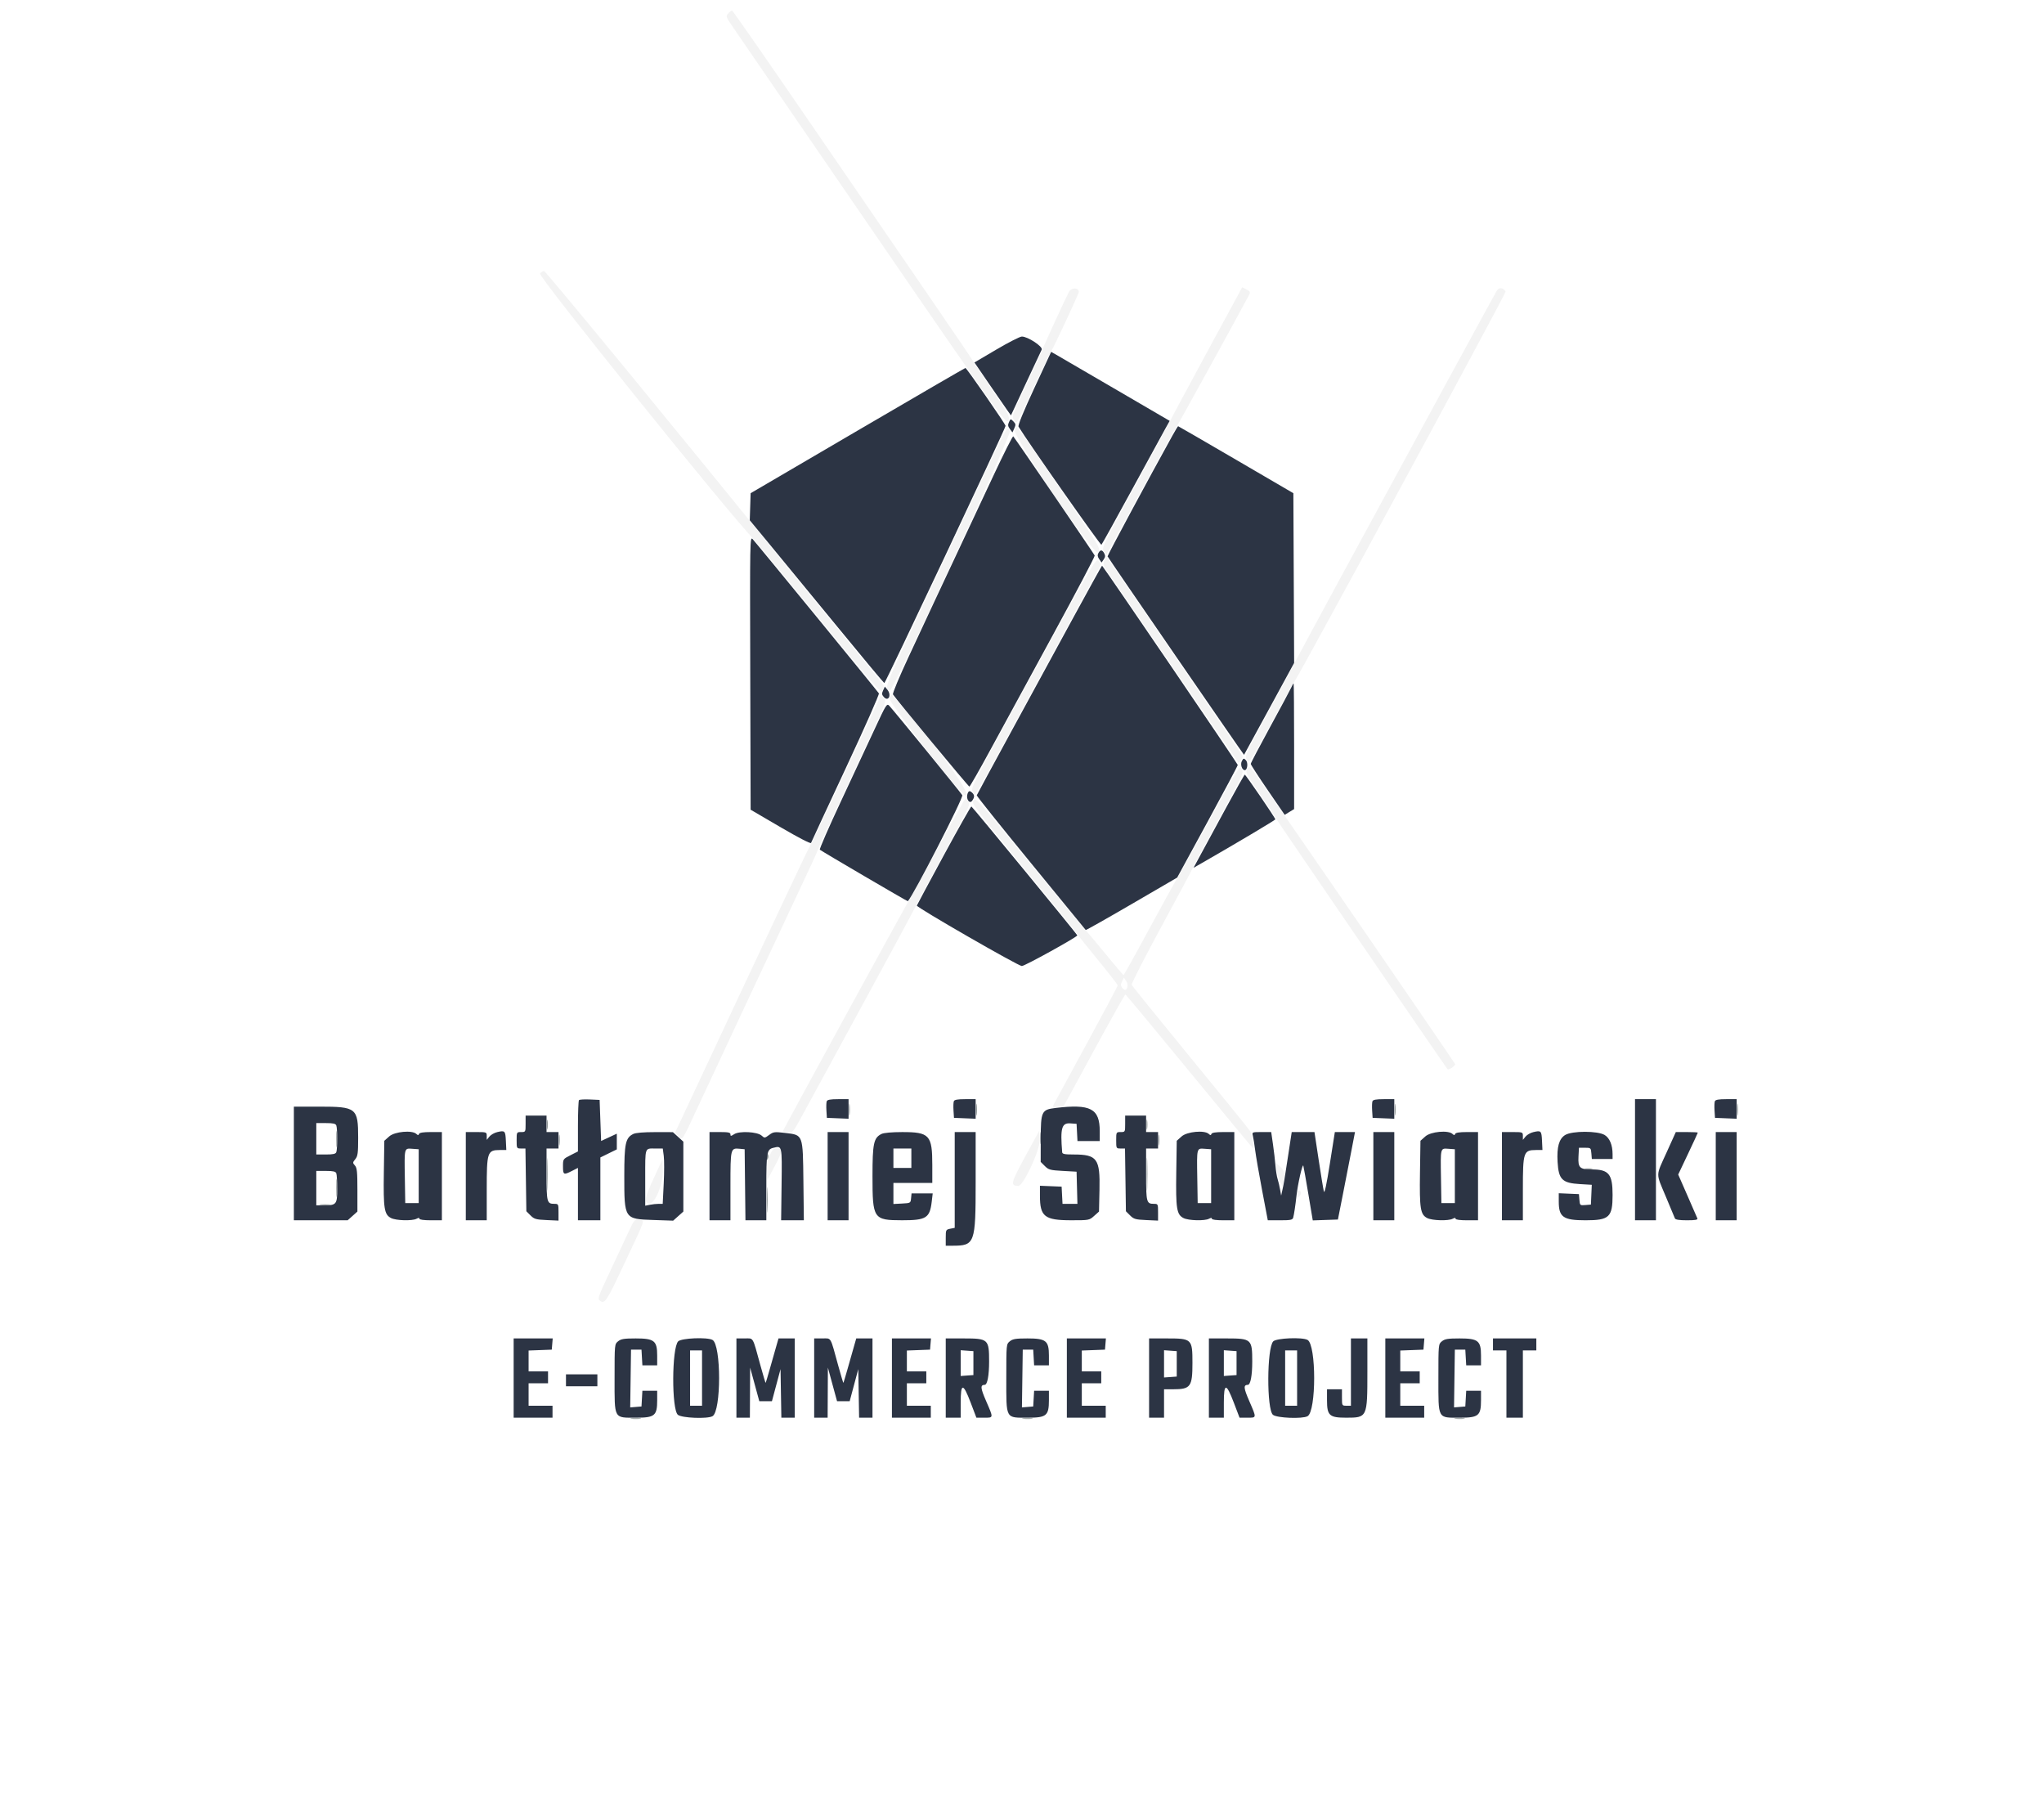
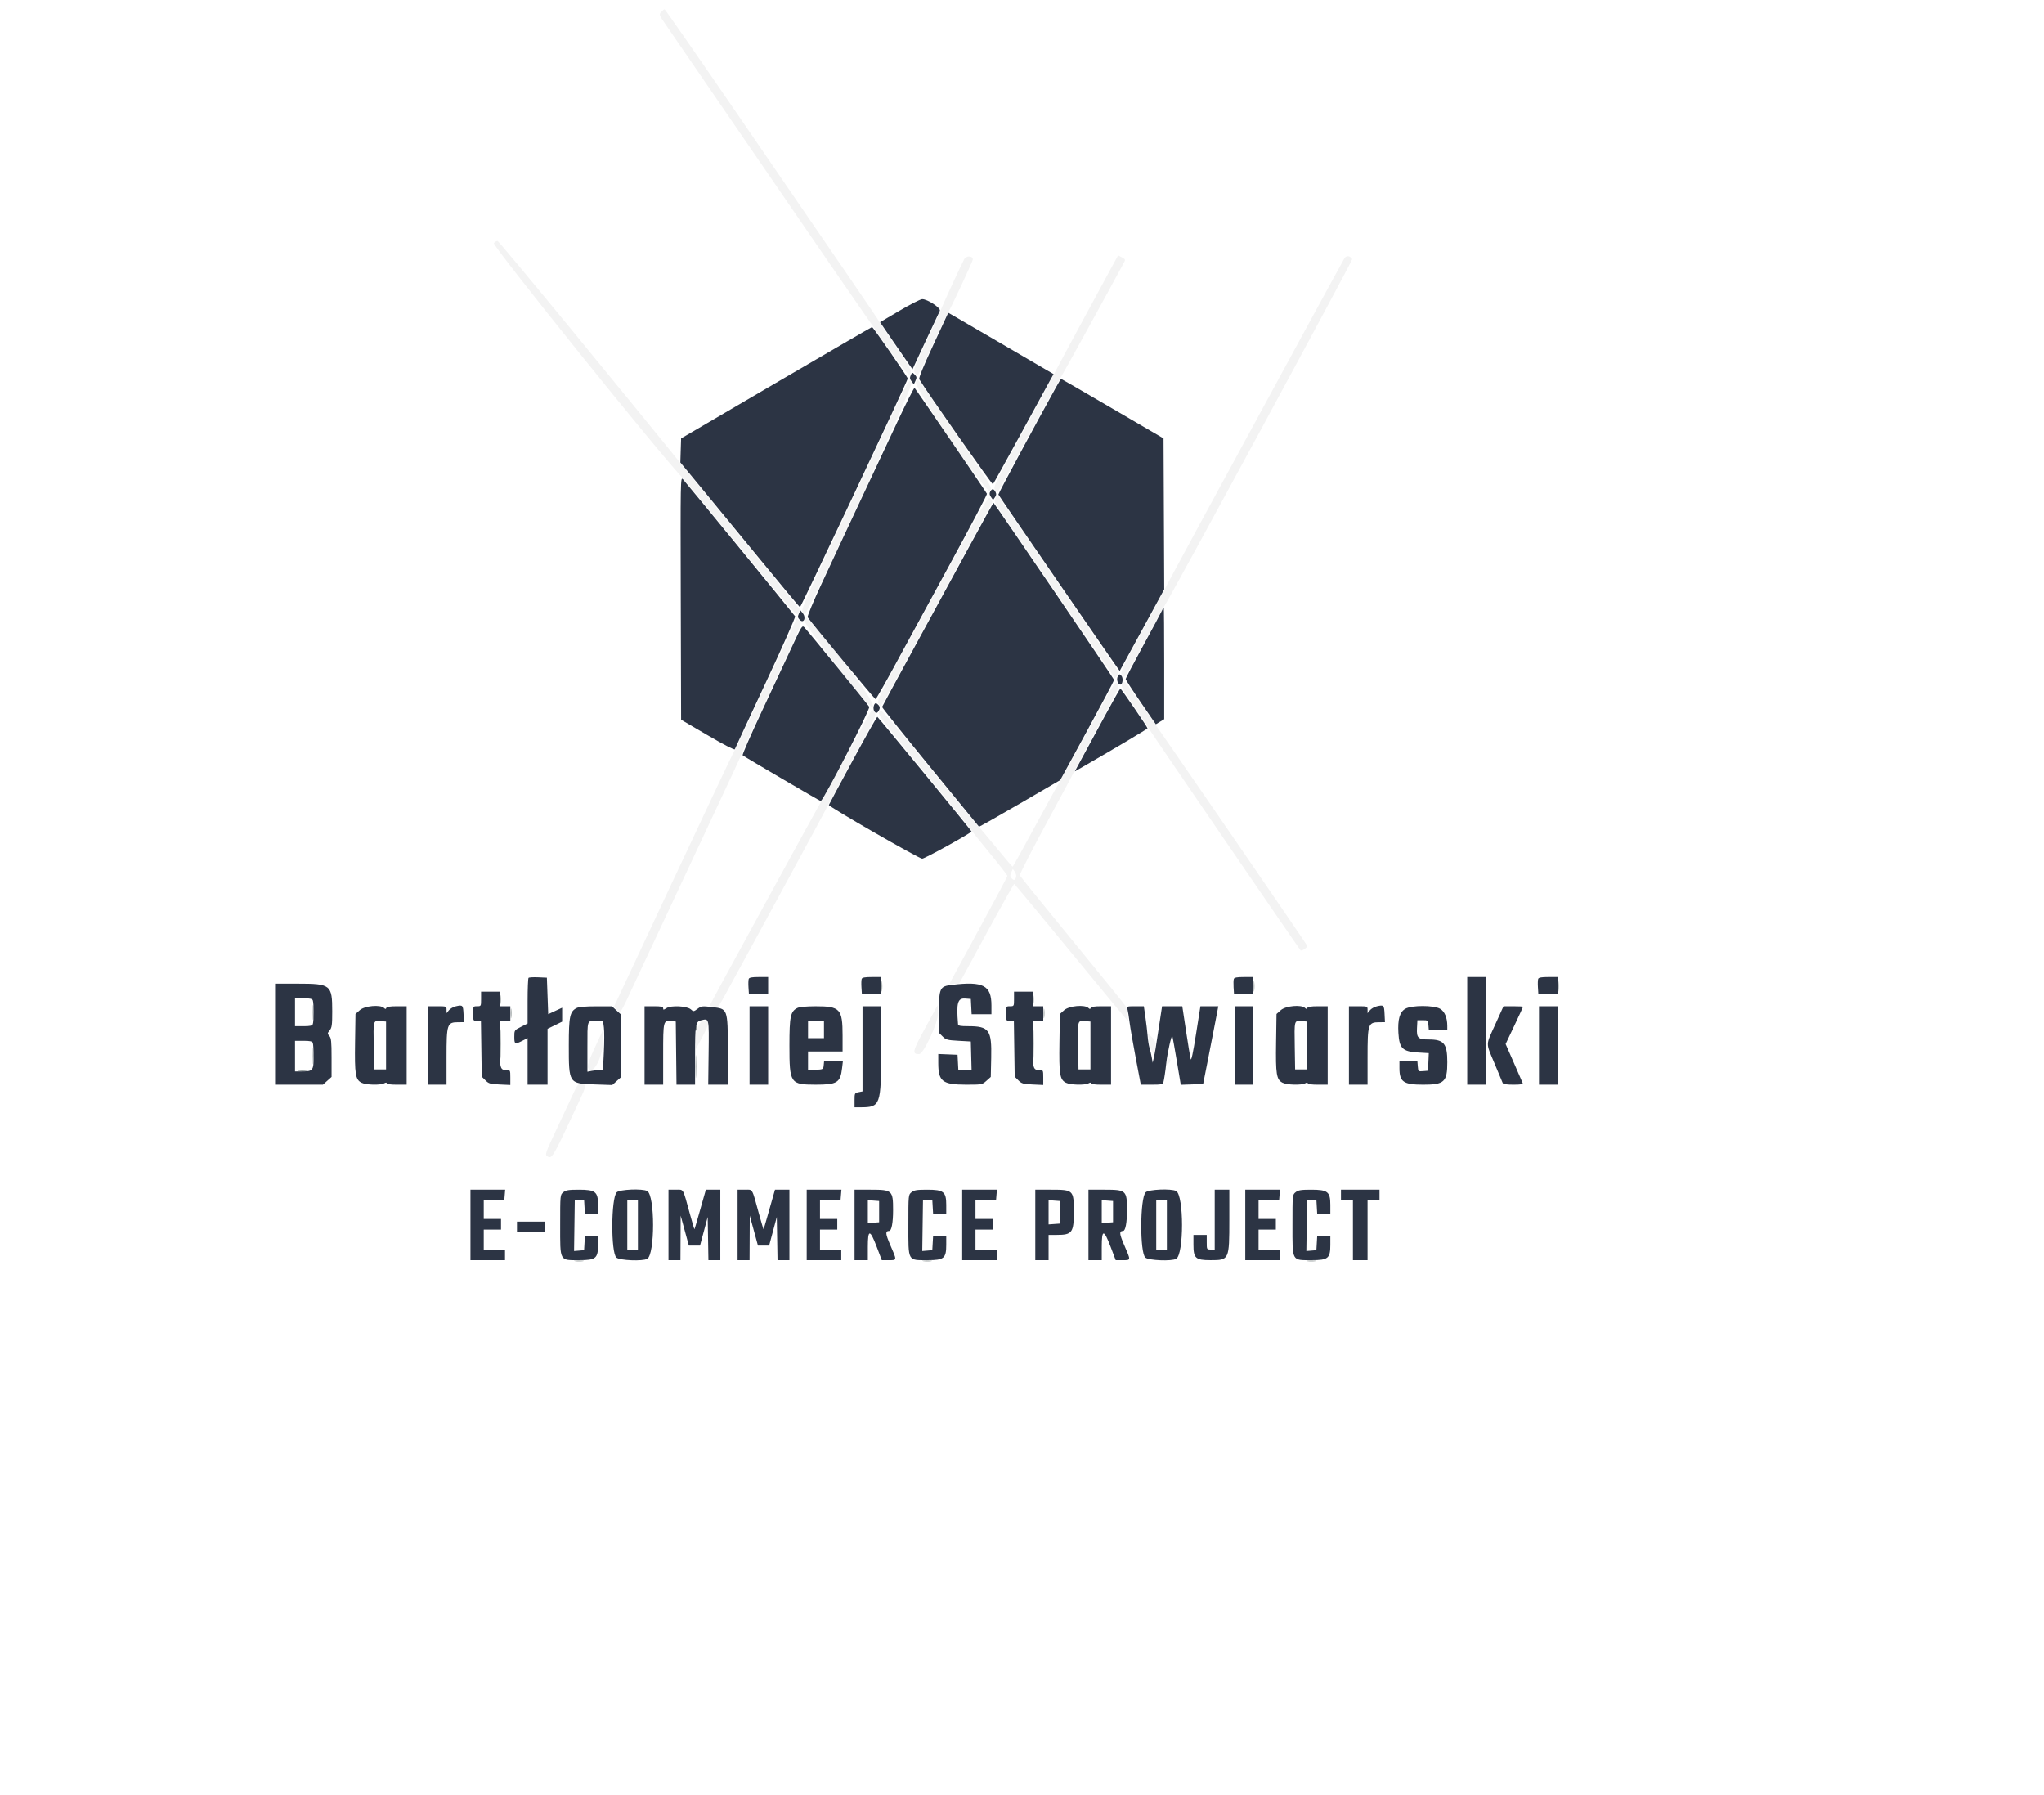
- <svg xmlns="http://www.w3.org/2000/svg" id="svg" version="1.1" width="90" height="79" viewBox="0, 0, 400,400">
+ <svg xmlns="http://www.w3.org/2000/svg" id="svg" version="1.1" width="90" height="79" viewBox="0, 0, 450,450">
  <g id="svgg">
    <path id="path0" d="M134.506 2.994 C 133.925 3.635,133.956 3.724,135.577 6.077 C 136.495 7.410,144.340 18.850,153.010 31.500 C 194.915 92.637,196.477 94.849,196.976 93.752 C 197.357 92.917,197.152 92.534,193.356 86.953 C 191.144 83.700,189.333 80.959,189.333 80.863 C 189.333 80.766,185.339 74.870,180.458 67.760 C 175.576 60.650,163.488 43.021,153.596 28.583 C 143.703 14.146,135.495 2.333,135.356 2.333 C 135.217 2.333,134.834 2.631,134.506 2.994 M92.540 60.955 C 92.027 61.523,133.846 113.529,140.183 120.203 C 140.724 120.773,147.317 128.748,154.833 137.924 C 168.170 154.207,168.511 154.590,168.939 153.782 C 169.218 153.256,169.265 152.812,169.067 152.561 C 168.896 152.344,164.199 146.609,158.628 139.817 C 153.058 133.024,146.507 124.999,144.070 121.983 C 124.109 97.273,93.951 60.583,93.476 60.431 C 93.279 60.369,92.858 60.604,92.540 60.955 M210.487 65.025 C 209.399 67.130,204.667 77.427,204.667 77.691 C 204.667 77.843,203.090 81.299,201.164 85.371 C 197.749 92.589,197.674 92.795,198.205 93.605 C 198.865 94.613,198.404 95.380,202.685 86.152 C 204.553 82.127,206.261 78.608,206.481 78.333 C 206.954 77.741,212.667 65.487,212.667 65.065 C 212.667 64.078,210.993 64.048,210.487 65.025 M241.106 78.766 C 236.711 86.870,232.956 93.875,232.761 94.333 C 232.567 94.792,229.102 101.227,225.063 108.635 C 217.958 121.665,217.736 122.129,218.238 122.895 C 218.523 123.331,218.794 123.645,218.839 123.594 C 218.885 123.542,222.254 117.350,226.326 109.833 C 230.398 102.317,234.023 95.749,234.383 95.239 C 234.862 94.559,247.060 72.407,250.682 65.639 C 250.952 65.134,250.839 64.934,250.054 64.528 L 249.097 64.033 241.106 78.766 M305.882 64.744 C 305.442 65.446,290.763 92.410,269.450 131.667 C 264.524 140.742,260.234 148.729,259.918 149.417 C 259.602 150.104,257.156 154.669,254.482 159.561 C 250.027 167.711,249.655 168.522,250.038 169.238 C 250.616 170.318,250.567 170.391,255.656 161.015 C 258.090 156.531,260.352 152.481,260.684 152.015 C 262.069 150.065,307.997 65.264,307.821 64.980 C 307.280 64.105,306.354 63.992,305.882 64.744 M198.386 95.851 C 197.815 97.103,216.184 124.109,216.922 123.104 C 217.589 122.196,217.726 122.425,208.169 108.500 C 197.724 93.282,198.877 94.773,198.386 95.851 M190.845 107.419 C 187.735 114.063,183.780 122.500,182.055 126.167 C 168.574 154.836,169.153 153.440,170.553 153.907 C 171.271 154.146,197.734 96.915,197.289 96.085 C 196.667 94.922,196.824 94.646,190.845 107.419 M218.372 124.881 C 218.021 125.651,218.083 125.927,218.874 127.129 C 219.816 128.560,248.012 169.727,248.221 169.976 C 248.422 170.216,249.322 168.855,249.197 168.500 C 249.113 168.262,225.504 133.726,219.175 124.585 C 218.806 124.051,218.739 124.076,218.372 124.881 M202.459 150.075 C 188.719 175.281,188.431 175.847,189.033 176.481 C 189.796 177.285,187.709 180.850,203.658 151.500 C 211.229 137.567,217.478 126.070,217.544 125.951 C 217.609 125.833,217.401 125.417,217.082 125.027 C 216.512 124.331,216.217 124.836,202.459 150.075 M170.388 155.514 C 170.019 156.324,186.403 177.333,187.404 177.333 C 189.100 177.333,180.767 165.934,171.011 154.908 C 170.885 154.765,170.605 155.038,170.388 155.514 M168.238 155.570 C 168.140 155.898,166.010 160.517,163.506 165.833 C 161.001 171.150,157.659 178.275,156.078 181.667 C 154.497 185.058,152.996 188.133,152.742 188.500 C 152.488 188.867,145.616 203.406,137.471 220.809 L 122.662 252.452 123.393 253.230 C 124.334 254.232,124.064 254.644,127.926 246.333 C 130.749 240.258,147.480 204.528,152.960 192.870 C 153.899 190.874,154.667 189.119,154.667 188.971 C 154.667 188.823,158.042 181.489,162.167 172.674 C 170.433 155.009,169.907 156.320,169.042 155.538 C 168.455 155.006,168.408 155.008,168.238 155.570 M242.312 181.907 C 238.957 188.100,235.677 194.011,235.023 195.044 C 234.369 196.076,231.358 201.509,228.333 207.118 C 225.308 212.726,222.748 217.319,222.643 217.324 C 222.538 217.329,220.688 215.166,218.531 212.517 C 216.374 209.868,214.380 207.510,214.100 207.278 C 213.820 207.046,208.266 200.363,201.757 192.428 C 189.232 177.157,189.700 177.669,189.109 178.616 C 188.773 179.154,190.206 181.037,200.529 193.618 C 207.021 201.531,212.333 208.089,212.333 208.192 C 212.333 208.296,214.358 210.842,216.833 213.851 C 219.308 216.861,221.333 219.468,221.333 219.646 C 221.333 219.823,218.244 225.635,214.469 232.561 C 210.694 239.487,207.408 245.534,207.167 245.999 C 206.732 246.840,206.737 246.844,207.999 246.724 L 209.268 246.603 216.051 234.135 C 219.781 227.278,222.927 221.668,223.041 221.667 C 223.155 221.667,229.582 229.392,237.324 238.833 C 245.065 248.275,251.469 256.000,251.553 256.000 C 251.790 256.000,251.288 252.911,250.945 252.248 C 250.778 251.926,244.789 244.531,237.637 235.814 C 230.484 227.097,224.554 219.760,224.457 219.509 C 224.361 219.258,227.402 213.311,231.215 206.293 C 235.028 199.274,238.176 193.375,238.212 193.183 C 238.247 192.991,240.764 188.268,243.805 182.688 C 249.647 171.968,249.561 172.162,248.862 171.241 C 248.461 170.711,247.757 171.858,242.312 181.907 M250.216 171.364 C 249.725 172.065,249.857 172.324,253.184 177.185 C 255.100 179.983,256.667 182.366,256.667 182.480 C 256.667 182.651,294.447 237.861,294.869 238.306 C 295.132 238.583,296.686 237.532,296.548 237.171 C 296.366 236.698,259.173 182.560,257.042 179.667 C 256.164 178.475,254.385 175.954,253.088 174.065 C 250.780 170.702,250.719 170.646,250.216 171.364 M186.919 178.692 C 186.641 179.136,183.900 184.150,180.829 189.833 C 177.758 195.517,175.056 200.392,174.824 200.667 C 174.466 201.091,146.667 251.950,146.667 252.180 C 146.667 252.224,147.169 252.319,147.782 252.391 C 148.895 252.521,148.902 252.513,151.079 248.510 C 152.279 246.305,158.301 235.248,164.460 223.940 C 170.620 212.632,175.842 202.957,176.065 202.440 C 176.289 201.923,179.140 196.584,182.402 190.575 C 188.845 178.708,188.532 179.399,187.879 178.506 C 187.443 177.910,187.404 177.917,186.919 178.692 M223.499 220.003 C 223.247 220.798,222.896 220.844,222.325 220.157 C 221.992 219.755,221.987 219.461,222.300 218.772 L 222.699 217.898 223.204 218.619 C 223.491 219.028,223.618 219.628,223.499 220.003 M200.725 257.769 C 197.500 263.685,197.350 264.333,199.200 264.333 C 200.311 264.333,204.032 256.328,203.931 254.155 L 203.833 252.066 200.725 257.769 M143.705 257.586 C 143.139 258.793,142.986 259.645,143.064 261.153 L 143.167 263.135 144.750 260.169 C 146.620 256.665,146.722 256.000,145.390 256.000 C 144.591 256.000,144.334 256.242,143.705 257.586 M117.901 262.619 C 115.885 266.964,115.678 268.097,116.871 268.267 C 118.153 268.450,120.051 263.834,119.930 260.832 L 119.833 258.454 117.901 262.619 M256.835 260.992 C 256.971 261.996,257.325 263.186,257.620 263.636 L 258.156 264.454 258.401 263.019 C 258.667 261.463,258.460 260.850,257.324 259.830 L 256.586 259.167 256.835 260.992 M261.333 266.238 C 261.333 267.072,261.376 267.100,261.873 266.603 C 262.169 266.307,262.311 265.900,262.186 265.699 C 261.777 265.037,261.333 265.318,261.333 266.238 M112.337 274.469 C 111.649 275.953,109.783 279.937,108.191 283.324 C 105.490 289.066,105.335 289.510,105.891 289.917 C 106.993 290.722,107.337 290.196,111.500 281.333 C 116.270 271.180,115.958 272.118,114.628 271.923 C 113.615 271.775,113.556 271.840,112.337 274.469 " stroke="none" fill="#f3f3f3" fill-rule="evenodd" />
    <path id="path1" d="" stroke="none" fill="#bcc4c4" fill-rule="evenodd" />
    <path id="path2" d="M161.440 247.333 C 161.440 248.525,161.501 249.012,161.574 248.417 C 161.648 247.821,161.648 246.846,161.574 246.250 C 161.501 245.654,161.440 246.142,161.440 247.333 M189.773 247.333 C 189.773 248.525,189.834 249.012,189.908 248.417 C 189.982 247.821,189.982 246.846,189.908 246.250 C 189.834 245.654,189.773 246.142,189.773 247.333 M283.107 247.333 C 283.107 248.525,283.167 249.012,283.241 248.417 C 283.315 247.821,283.315 246.846,283.241 246.250 C 283.167 245.654,283.107 246.142,283.107 247.333 M359.440 247.333 C 359.440 248.525,359.501 249.012,359.574 248.417 C 359.648 247.821,359.648 246.846,359.574 246.250 C 359.501 245.654,359.440 246.142,359.440 247.333 M94.100 250.667 C 94.100 251.675,94.162 252.088,94.239 251.583 C 94.315 251.079,94.315 250.254,94.239 249.750 C 94.162 249.246,94.100 249.658,94.100 250.667 M227.767 250.667 C 227.767 251.675,227.829 252.088,227.905 251.583 C 227.982 251.079,227.982 250.254,227.905 249.750 C 227.829 249.246,227.767 249.658,227.767 250.667 M47.118 253.833 C 47.117 255.483,47.174 256.200,47.244 255.427 C 47.313 254.653,47.314 253.303,47.245 252.427 C 47.177 251.550,47.119 252.183,47.118 253.833 M96.770 254.167 C 96.772 255.267,96.834 255.676,96.908 255.077 C 96.982 254.478,96.981 253.578,96.905 253.077 C 96.829 252.576,96.768 253.067,96.770 254.167 M230.437 254.167 C 230.438 255.267,230.501 255.676,230.575 255.077 C 230.649 254.478,230.648 253.578,230.572 253.077 C 230.495 252.576,230.435 253.067,230.437 254.167 M94.138 261.833 C 94.138 265.133,94.188 266.438,94.249 264.733 C 94.309 263.028,94.309 260.328,94.248 258.733 C 94.187 257.138,94.137 258.533,94.138 261.833 M227.804 261.833 C 227.805 265.133,227.855 266.438,227.915 264.733 C 227.976 263.028,227.976 260.328,227.915 258.733 C 227.854 257.138,227.804 258.533,227.804 261.833 M143.005 257.917 C 143.009 258.584,143.091 258.705,143.308 258.364 C 143.471 258.105,143.528 257.693,143.433 257.447 C 143.163 256.742,143.000 256.921,143.005 257.917 M325.583 260.569 C 325.996 260.648,326.671 260.648,327.083 260.569 C 327.496 260.489,327.158 260.424,326.333 260.424 C 325.508 260.424,325.171 260.489,325.583 260.569 M47.122 264.833 C 47.123 266.667,47.179 267.374,47.246 266.405 C 47.314 265.437,47.313 263.937,47.245 263.072 C 47.176 262.207,47.121 263.000,47.122 264.833 M143.132 267.500 C 143.132 270.067,143.184 271.073,143.248 269.735 C 143.311 268.398,143.311 266.298,143.247 265.069 C 143.183 263.839,143.131 264.933,143.132 267.500 M43.589 268.575 C 44.188 268.649,45.088 268.648,45.589 268.572 C 46.090 268.495,45.600 268.435,44.500 268.437 C 43.400 268.438,42.990 268.501,43.589 268.575 M112.923 316.242 C 113.522 316.316,114.422 316.314,114.923 316.238 C 115.424 316.162,114.933 316.101,113.833 316.103 C 112.733 316.105,112.324 316.167,112.923 316.242 M200.256 316.242 C 200.855 316.316,201.755 316.314,202.256 316.238 C 202.757 316.162,202.267 316.101,201.167 316.103 C 200.067 316.105,199.657 316.167,200.256 316.242 M296.589 316.242 C 297.188 316.316,298.088 316.314,298.589 316.238 C 299.090 316.162,298.600 316.101,297.500 316.103 C 296.400 316.105,295.990 316.167,296.589 316.242 " stroke="none" fill="#8c9494" fill-rule="evenodd" />
    <path id="path3" d="M204.107 253.667 C 204.107 254.858,204.167 255.346,204.241 254.750 C 204.315 254.154,204.315 253.179,204.241 252.583 C 204.167 251.987,204.107 252.475,204.107 253.667 " stroke="none" fill="#5c646c" fill-rule="evenodd" />
    <path id="path4" d="M194.282 77.915 L 189.397 80.793 192.601 85.480 C 194.364 88.057,196.195 90.712,196.672 91.378 L 197.538 92.589 200.827 85.544 C 202.636 81.670,204.240 78.248,204.391 77.940 C 204.721 77.266,201.262 74.988,199.956 75.019 C 199.522 75.029,196.968 76.332,194.282 77.915 M202.730 86.541 C 200.310 91.748,199.057 94.814,199.230 95.101 C 201.254 98.446,217.516 121.617,217.707 121.427 C 217.850 121.284,220.910 115.766,224.508 109.167 C 228.105 102.567,231.470 96.412,231.986 95.490 L 232.923 93.812 221.231 86.990 C 214.800 83.237,208.855 79.775,208.019 79.297 L 206.500 78.428 202.730 86.541 M163.333 95.988 L 139.500 109.935 139.404 112.952 L 139.309 115.969 143.934 121.568 C 146.478 124.647,153.172 132.792,158.810 139.667 C 164.448 146.542,169.170 152.208,169.304 152.258 C 169.527 152.341,196.344 95.470,196.337 94.929 C 196.331 94.544,187.636 81.998,187.390 82.020 C 187.267 82.032,176.442 88.317,163.333 95.988 M197.095 94.091 C 196.812 94.712,196.856 95.034,197.304 95.628 L 197.872 96.380 198.287 95.468 C 198.647 94.678,198.619 94.471,198.078 93.930 C 197.467 93.319,197.445 93.323,197.095 94.091 M233.543 97.083 C 228.463 106.239,219.007 123.843,219.078 124.011 C 219.259 124.438,249.446 168.331,249.503 168.250 C 249.536 168.204,252.063 163.577,255.118 157.967 L 260.672 147.767 260.586 128.850 L 260.500 109.934 247.706 102.467 C 240.670 98.360,234.865 95.000,234.806 95.000 C 234.747 95.000,234.179 95.938,233.543 97.083 M193.592 106.100 C 191.259 111.087,187.831 118.392,185.976 122.333 C 184.120 126.275,181.658 131.525,180.505 134.000 C 179.352 136.475,176.740 142.076,174.703 146.446 C 172.665 150.817,171.104 154.567,171.234 154.780 C 171.822 155.740,188.062 175.333,188.268 175.331 C 188.396 175.329,190.517 171.617,192.981 167.081 C 195.446 162.545,201.712 151.037,206.905 141.508 C 212.098 131.979,216.286 124.023,216.211 123.828 C 216.071 123.465,198.449 97.686,198.053 97.267 C 197.932 97.139,195.925 101.114,193.592 106.100 M139.415 149.998 L 139.500 180.481 146.167 184.378 C 150.149 186.707,152.888 188.120,152.968 187.888 C 153.043 187.675,156.529 180.172,160.716 171.215 C 164.903 162.258,168.223 154.758,168.094 154.548 C 167.773 154.029,140.735 121.002,139.953 120.174 C 139.344 119.530,139.332 120.218,139.415 149.998 M217.028 123.282 C 216.789 123.727,216.842 124.102,217.218 124.639 L 217.738 125.381 218.217 124.696 C 218.580 124.178,218.609 123.848,218.336 123.339 C 217.889 122.502,217.455 122.483,217.028 123.282 M211.660 137.251 C 208.294 143.438,202.041 154.917,197.766 162.760 C 193.491 170.604,189.957 177.135,189.913 177.275 C 189.869 177.414,195.295 184.197,201.970 192.347 C 208.646 200.498,214.152 207.224,214.208 207.293 C 214.263 207.362,218.873 204.762,224.451 201.515 L 234.595 195.610 241.347 183.222 C 245.061 176.408,248.102 170.683,248.103 170.500 C 248.105 170.267,218.610 126.962,217.851 126.084 C 217.812 126.039,215.026 131.064,211.660 137.251 M260.027 153.250 C 259.800 153.754,257.676 157.715,255.307 162.052 C 252.938 166.389,251.000 170.087,251.000 170.269 C 251.000 170.451,252.701 173.080,254.781 176.112 L 258.562 181.623 259.614 180.983 L 260.667 180.343 260.667 166.338 C 260.667 158.636,260.616 152.333,260.554 152.333 C 260.491 152.333,260.254 152.746,260.027 153.250 M169.032 153.895 C 168.709 154.604,168.738 154.860,169.199 155.369 C 170.211 156.487,170.970 154.947,169.998 153.747 L 169.423 153.037 169.032 153.895 M167.257 162.276 C 165.840 165.332,162.434 172.632,159.687 178.496 C 156.940 184.361,154.799 189.265,154.930 189.394 C 155.211 189.672,174.478 200.957,174.548 200.884 C 175.806 199.561,187.006 177.753,186.688 177.244 C 186.248 176.538,171.244 158.175,170.373 157.276 C 169.873 156.759,169.645 157.125,167.257 162.276 M249.021 169.628 C 248.623 170.371,249.037 171.667,249.672 171.667 C 250.268 171.667,250.448 169.972,249.909 169.433 C 249.450 168.974,249.360 168.994,249.021 169.628 M245.667 179.734 C 243.558 183.618,241.024 188.289,240.036 190.116 L 238.238 193.437 240.202 192.313 C 247.192 188.314,256.466 182.802,256.482 182.638 C 256.507 182.369,249.874 172.668,249.667 172.671 C 249.575 172.672,247.775 175.850,245.667 179.734 M187.837 176.987 C 187.485 178.096,188.303 179.282,188.877 178.496 C 189.439 177.729,189.454 177.254,188.933 176.733 C 188.367 176.167,188.076 176.235,187.837 176.987 M182.555 190.662 C 179.285 196.698,176.585 201.733,176.555 201.851 C 176.454 202.248,199.157 215.318,199.962 215.325 C 200.608 215.332,212.333 208.852,212.333 208.489 C 212.333 208.293,188.940 179.834,188.719 179.761 C 188.599 179.721,185.825 184.627,182.555 190.662 M101.236 245.209 C 101.106 245.338,101.000 247.967,101.000 251.050 L 101.000 256.655 99.333 257.500 C 97.669 258.343,97.667 258.347,97.667 260.006 C 97.667 261.873,97.813 261.945,99.680 260.993 L 101.000 260.320 101.000 266.160 L 101.000 272.000 103.500 272.000 L 106.000 272.000 106.000 264.996 L 106.000 257.993 107.833 257.094 L 109.667 256.194 109.667 254.446 L 109.667 252.697 107.917 253.509 L 106.167 254.321 106.000 249.744 L 105.833 245.167 103.653 245.070 C 102.453 245.016,101.366 245.079,101.236 245.209 M156.470 245.459 C 156.373 245.711,156.340 246.649,156.397 247.542 L 156.500 249.167 158.917 249.265 L 161.333 249.363 161.333 247.181 L 161.333 245.000 158.990 245.000 C 157.307 245.000,156.596 245.129,156.470 245.459 M184.803 245.459 C 184.706 245.711,184.673 246.649,184.730 247.542 L 184.833 249.167 187.250 249.265 L 189.667 249.363 189.667 247.181 L 189.667 245.000 187.323 245.000 C 185.640 245.000,184.929 245.129,184.803 245.459 M278.136 245.459 C 278.039 245.711,278.007 246.649,278.063 247.542 L 278.167 249.167 280.583 249.265 L 283.000 249.363 283.000 247.181 L 283.000 245.000 280.656 245.000 C 278.973 245.000,278.263 245.129,278.136 245.459 M336.667 258.500 L 336.667 272.000 339.000 272.000 L 341.333 272.000 341.333 258.500 L 341.333 245.000 339.000 245.000 L 336.667 245.000 336.667 258.500 M354.470 245.459 C 354.373 245.711,354.340 246.649,354.397 247.542 L 354.500 249.167 356.917 249.265 L 359.333 249.363 359.333 247.181 L 359.333 245.000 356.990 245.000 C 355.307 245.000,354.596 245.129,354.470 245.459 M37.667 259.333 L 37.667 272.000 43.661 272.000 L 49.656 272.000 50.745 271.027 L 51.833 270.055 51.833 265.229 C 51.833 261.191,51.743 260.302,51.277 259.785 C 50.755 259.206,50.761 259.117,51.360 258.380 C 51.911 257.702,52.000 257.042,52.000 253.613 C 52.000 246.964,51.630 246.667,43.350 246.667 L 37.667 246.667 37.667 259.333 M207.417 246.973 C 204.372 247.342,204.187 247.732,204.176 253.826 L 204.167 258.985 205.086 259.905 C 205.924 260.742,206.282 260.840,209.086 260.995 L 212.167 261.167 212.261 264.750 L 212.356 268.333 210.695 268.333 L 209.033 268.333 208.933 266.417 L 208.833 264.500 206.417 264.402 L 204.000 264.304 204.001 266.569 C 204.002 271.167,205.047 271.988,210.911 271.995 C 214.948 272.000,215.001 271.990,216.078 271.028 L 217.167 270.056 217.274 265.225 C 217.429 258.268,216.747 257.333,211.511 257.333 C 209.520 257.333,208.991 257.230,208.958 256.833 C 208.511 251.463,208.850 250.259,210.771 250.399 L 212.167 250.500 212.267 252.417 L 212.367 254.333 214.850 254.333 L 217.333 254.333 217.333 252.156 C 217.333 247.084,215.292 246.017,207.417 246.973 M89.333 250.500 C 89.333 252.315,89.323 252.333,88.333 252.333 C 87.343 252.333,87.333 252.352,87.333 254.167 C 87.333 255.974,87.347 256.000,88.315 256.000 L 89.296 256.000 89.398 262.993 L 89.500 269.986 90.422 270.908 C 91.246 271.731,91.626 271.842,94.005 271.950 L 96.667 272.071 96.667 270.202 C 96.667 268.378,96.645 268.333,95.733 268.333 C 94.091 268.333,94.000 267.987,94.000 261.767 L 94.000 256.000 95.333 256.000 L 96.667 256.000 96.667 254.167 L 96.667 252.333 95.333 252.333 L 94.000 252.333 94.000 250.500 L 94.000 248.667 91.667 248.667 L 89.333 248.667 89.333 250.500 M223.000 250.500 C 223.000 252.315,222.990 252.333,222.000 252.333 C 221.010 252.333,221.000 252.352,221.000 254.167 C 221.000 255.974,221.014 256.000,221.981 256.000 L 222.963 256.000 223.065 262.993 L 223.167 269.986 224.089 270.908 C 224.913 271.731,225.292 271.842,227.672 271.950 L 230.333 272.071 230.333 270.202 C 230.333 268.378,230.311 268.333,229.400 268.333 C 227.758 268.333,227.667 267.987,227.667 261.767 L 227.667 256.000 229.000 256.000 L 230.333 256.000 230.333 254.167 L 230.333 252.333 229.000 252.333 L 227.667 252.333 227.667 250.500 L 227.667 248.667 225.333 248.667 L 223.000 248.667 223.000 250.500 M47.131 250.861 C 47.394 251.545,47.394 256.122,47.131 256.806 C 46.976 257.211,46.433 257.333,44.798 257.333 L 42.667 257.333 42.667 253.833 L 42.667 250.333 44.798 250.333 C 46.433 250.333,46.976 250.456,47.131 250.861 M83.008 252.343 C 82.371 252.491,81.583 252.942,81.258 253.344 L 80.667 254.074 80.667 253.204 C 80.667 252.348,80.626 252.333,78.333 252.333 L 76.000 252.333 76.000 262.167 L 76.000 272.000 78.333 272.000 L 80.667 272.000 80.667 265.145 C 80.667 256.768,80.806 256.348,83.599 256.338 L 85.032 256.333 84.933 254.276 C 84.825 252.039,84.727 251.941,83.008 252.343 M314.008 252.343 C 313.371 252.491,312.583 252.942,312.258 253.344 L 311.667 254.074 311.667 253.204 C 311.667 252.348,311.626 252.333,309.333 252.333 L 307.000 252.333 307.000 262.167 L 307.000 272.000 309.333 272.000 L 311.667 272.000 311.667 265.145 C 311.667 256.768,311.806 256.348,314.599 256.338 L 316.032 256.333 315.933 254.276 C 315.825 252.039,315.727 251.941,314.008 252.343 M58.922 253.305 L 57.833 254.277 57.727 261.389 C 57.606 269.404,57.814 270.714,59.330 271.498 C 60.444 272.074,64.052 272.174,65.022 271.655 C 65.466 271.417,65.667 271.417,65.667 271.655 C 65.667 271.862,66.666 272.000,68.167 272.000 L 70.667 272.000 70.667 262.167 L 70.667 252.333 68.194 252.333 C 66.520 252.333,65.673 252.468,65.569 252.750 C 65.447 253.083,65.328 253.083,64.975 252.750 C 64.036 251.864,60.135 252.222,58.922 253.305 M113.333 252.760 C 111.602 253.624,111.334 254.876,111.334 262.094 C 111.333 271.720,111.329 271.714,117.802 271.933 L 122.229 272.083 123.365 271.069 L 124.500 270.055 124.500 262.264 L 124.500 254.473 123.333 253.413 L 122.167 252.353 118.167 252.348 C 115.626 252.345,113.863 252.495,113.333 252.760 M130.333 262.167 L 130.333 272.000 132.667 272.000 L 135.000 272.000 135.000 264.374 C 135.000 255.951,135.021 255.865,137.062 256.061 L 138.167 256.167 138.256 264.083 L 138.345 272.000 140.673 272.000 L 143.000 272.000 143.000 264.645 C 143.000 256.878,143.116 256.211,144.520 255.858 C 146.541 255.351,146.510 255.214,146.400 263.996 L 146.300 272.000 148.832 272.000 L 151.365 272.000 151.266 263.357 C 151.144 252.769,151.233 253.006,147.205 252.530 C 144.815 252.248,144.571 252.279,143.628 252.976 C 142.649 253.700,142.594 253.705,141.950 253.122 C 140.998 252.260,136.981 252.051,135.832 252.803 C 135.103 253.281,135.000 253.286,135.000 252.841 C 135.000 252.435,134.534 252.333,132.667 252.333 L 130.333 252.333 130.333 262.167 M156.667 262.167 L 156.667 272.000 159.000 272.000 L 161.333 272.000 161.333 262.167 L 161.333 252.333 159.000 252.333 L 156.667 252.333 156.667 262.167 M168.667 252.760 C 166.932 253.626,166.668 254.869,166.668 262.167 C 166.668 271.688,166.868 271.987,173.267 271.995 C 178.631 272.002,179.446 271.493,179.872 267.868 L 180.092 266.000 177.734 266.000 L 175.376 266.000 175.271 267.083 C 175.168 268.154,175.145 268.168,173.250 268.267 L 171.333 268.367 171.333 266.017 L 171.333 263.667 175.667 263.667 L 180.000 263.667 180.000 259.656 C 180.000 253.007,179.377 252.330,173.267 252.338 C 170.931 252.341,169.183 252.501,168.667 252.760 M185.000 263.008 L 185.000 273.683 184.000 273.883 C 183.038 274.076,183.000 274.151,183.000 275.875 L 183.000 277.667 184.493 277.667 C 189.495 277.667,189.667 277.197,189.667 263.517 L 189.667 252.333 187.333 252.333 L 185.000 252.333 185.000 263.008 M235.589 253.305 L 234.500 254.277 234.393 261.389 C 234.273 269.404,234.481 270.714,235.996 271.498 C 237.111 272.074,240.719 272.174,241.689 271.655 C 242.133 271.417,242.333 271.417,242.333 271.655 C 242.333 271.862,243.332 272.000,244.833 272.000 L 247.333 272.000 247.333 262.167 L 247.333 252.333 244.861 252.333 C 243.187 252.333,242.340 252.468,242.236 252.750 C 242.114 253.083,241.995 253.083,241.642 252.750 C 240.703 251.864,236.802 252.222,235.589 253.305 M251.476 253.189 C 251.594 253.659,251.823 255.099,251.985 256.388 C 252.147 257.677,252.846 261.717,253.539 265.366 L 254.799 272.000 257.544 272.000 C 259.871 272.000,260.314 271.911,260.459 271.417 C 260.638 270.801,260.986 268.497,261.182 266.618 C 261.453 264.036,262.550 259.204,262.720 259.845 C 262.819 260.219,263.333 263.111,263.862 266.274 L 264.824 272.024 267.627 271.928 L 270.430 271.833 271.550 266.167 C 272.165 263.050,273.022 258.662,273.453 256.417 L 274.238 252.333 271.993 252.333 L 269.747 252.333 268.636 259.375 C 267.904 264.019,267.450 266.134,267.303 265.586 C 267.181 265.129,266.659 261.960,266.142 258.544 L 265.203 252.333 262.667 252.333 L 260.132 252.333 259.409 257.083 C 258.455 263.363,258.413 263.616,258.070 265.167 L 257.775 266.500 257.544 265.167 C 257.417 264.433,257.167 263.370,256.988 262.804 C 256.809 262.238,256.593 260.888,256.507 259.804 C 256.422 258.720,256.174 256.596,255.956 255.083 L 255.559 252.333 253.410 252.333 C 251.269 252.333,251.262 252.337,251.476 253.189 M278.333 262.167 L 278.333 272.000 280.667 272.000 L 283.000 272.000 283.000 262.167 L 283.000 252.333 280.667 252.333 L 278.333 252.333 278.333 262.167 M289.922 253.305 L 288.833 254.277 288.727 261.389 C 288.606 269.404,288.814 270.714,290.330 271.498 C 291.444 272.074,295.052 272.174,296.022 271.655 C 296.466 271.417,296.667 271.417,296.667 271.655 C 296.667 271.862,297.666 272.000,299.167 272.000 L 301.667 272.000 301.667 262.167 L 301.667 252.333 299.194 252.333 C 297.520 252.333,296.673 252.468,296.569 252.750 C 296.447 253.083,296.328 253.083,295.975 252.750 C 295.036 251.864,291.135 252.222,289.922 253.305 M321.100 252.986 C 319.727 253.824,319.211 255.654,319.405 259.000 C 319.634 262.923,320.424 263.700,324.431 263.935 L 327.028 264.087 326.931 266.294 L 326.833 268.500 325.605 268.602 C 324.401 268.702,324.374 268.678,324.271 267.436 L 324.167 266.167 321.917 266.068 L 319.667 265.970 319.667 267.840 C 319.667 271.297,320.676 272.000,325.634 272.000 C 330.928 272.000,331.667 271.308,331.667 266.349 C 331.667 261.699,330.828 260.667,327.048 260.667 C 324.343 260.667,323.938 260.281,324.064 257.824 L 324.167 255.833 325.500 255.833 C 326.800 255.833,326.836 255.864,326.937 257.083 L 327.040 258.333 329.353 258.333 L 331.667 258.333 331.665 257.250 C 331.661 255.216,331.020 253.669,329.896 252.984 C 328.350 252.041,322.648 252.042,321.100 252.986 M343.716 256.858 C 341.252 262.300,341.271 261.302,343.530 266.708 C 344.555 269.160,345.471 271.354,345.566 271.583 C 345.682 271.864,346.552 272.000,348.238 272.000 C 350.106 272.000,350.695 271.895,350.570 271.583 C 350.477 271.354,349.478 269.059,348.349 266.484 L 346.297 261.801 348.482 257.192 C 349.684 254.657,350.667 252.527,350.667 252.458 C 350.667 252.390,349.564 252.333,348.216 252.333 L 345.765 252.333 343.716 256.858 M354.667 262.167 L 354.667 272.000 357.000 272.000 L 359.333 272.000 359.333 262.167 L 359.333 252.333 357.000 252.333 L 354.667 252.333 354.667 262.167 M65.500 262.167 L 65.500 268.167 64.000 268.167 L 62.500 268.167 62.408 262.512 C 62.299 255.757,62.253 255.932,64.080 256.064 L 65.500 256.167 65.500 262.167 M120.133 257.650 C 120.253 258.558,120.250 261.333,120.125 263.817 L 119.899 268.333 118.991 268.333 C 118.492 268.333,117.615 268.427,117.042 268.542 L 116.000 268.750 116.000 262.597 C 116.000 255.618,115.874 256.000,118.179 256.000 L 119.914 256.000 120.133 257.650 M175.333 258.167 L 175.333 260.333 173.333 260.333 L 171.333 260.333 171.333 258.167 L 171.333 256.000 173.333 256.000 L 175.333 256.000 175.333 258.167 M242.167 262.167 L 242.167 268.167 240.667 268.167 L 239.167 268.167 239.075 262.512 C 238.965 255.757,238.920 255.932,240.747 256.064 L 242.167 256.167 242.167 262.167 M296.500 262.167 L 296.500 268.167 295.000 268.167 L 293.500 268.167 293.408 262.512 C 293.299 255.757,293.253 255.932,295.080 256.064 L 296.500 256.167 296.500 262.167 M47.131 261.527 C 47.242 261.817,47.333 263.387,47.333 265.016 C 47.333 268.450,47.157 268.667,44.355 268.667 L 42.667 268.667 42.667 264.833 L 42.667 261.000 44.798 261.000 C 46.433 261.000,46.976 261.123,47.131 261.527 M86.667 307.167 L 86.667 316.000 91.000 316.000 L 95.333 316.000 95.333 314.667 L 95.333 313.333 92.667 313.333 L 90.000 313.333 90.000 310.833 L 90.000 308.333 92.167 308.333 L 94.333 308.333 94.333 307.000 L 94.333 305.667 92.167 305.667 L 90.000 305.667 90.000 303.347 L 90.000 301.028 92.583 300.931 L 95.167 300.833 95.270 299.583 L 95.374 298.333 91.020 298.333 L 86.667 298.333 86.667 307.167 M109.954 298.971 C 109.168 299.606,109.167 299.625,109.167 307.167 C 109.167 316.436,108.927 316.000,114.013 316.000 C 118.119 316.000,118.667 315.543,118.667 312.122 L 118.667 310.000 117.017 310.000 L 115.368 310.000 115.267 311.750 L 115.167 313.500 113.909 313.604 L 112.652 313.708 112.743 307.271 L 112.833 300.833 114.000 300.833 L 115.167 300.833 115.267 302.583 L 115.368 304.333 117.017 304.333 L 118.667 304.333 118.667 302.152 C 118.667 298.849,118.021 298.333,113.885 298.333 C 111.286 298.333,110.604 298.444,109.954 298.971 M123.352 298.981 C 121.913 300.421,121.858 314.207,123.287 315.363 C 124.169 316.077,129.809 316.304,130.987 315.674 C 132.964 314.615,132.964 299.718,130.987 298.660 C 129.783 298.015,124.078 298.256,123.352 298.981 M136.333 307.167 L 136.333 316.000 137.833 316.000 L 139.333 316.000 139.361 310.417 L 139.389 304.833 140.412 308.583 L 141.435 312.333 142.841 312.333 L 144.247 312.333 145.207 308.750 L 146.167 305.167 146.258 310.583 L 146.350 316.000 147.842 316.000 L 149.333 316.000 149.333 307.167 L 149.333 298.333 147.524 298.333 L 145.714 298.333 145.213 300.083 C 144.937 301.046,144.308 303.258,143.815 305.000 C 143.322 306.742,142.888 308.203,142.850 308.248 C 142.812 308.293,142.296 306.568,141.704 304.415 C 139.859 297.712,140.223 298.333,138.141 298.333 L 136.333 298.333 136.333 307.167 M153.667 307.167 L 153.667 316.000 155.167 316.000 L 156.667 316.000 156.695 310.417 L 156.723 304.833 157.745 308.583 L 158.768 312.333 160.174 312.333 L 161.580 312.333 162.540 308.750 L 163.500 305.167 163.592 310.583 L 163.683 316.000 165.175 316.000 L 166.667 316.000 166.667 307.167 L 166.667 298.333 164.857 298.333 L 163.047 298.333 162.546 300.083 C 162.270 301.046,161.641 303.258,161.148 305.000 C 160.655 306.742,160.221 308.203,160.183 308.248 C 160.145 308.293,159.630 306.568,159.037 304.415 C 157.192 297.712,157.556 298.333,155.474 298.333 L 153.667 298.333 153.667 307.167 M171.000 307.167 L 171.000 316.000 175.333 316.000 L 179.667 316.000 179.667 314.667 L 179.667 313.333 177.000 313.333 L 174.333 313.333 174.333 310.833 L 174.333 308.333 176.500 308.333 L 178.667 308.333 178.667 307.000 L 178.667 305.667 176.500 305.667 L 174.333 305.667 174.333 303.347 L 174.333 301.028 176.917 300.931 L 179.500 300.833 179.603 299.583 L 179.707 298.333 175.353 298.333 L 171.000 298.333 171.000 307.167 M183.000 307.167 L 183.000 316.000 184.667 316.000 L 186.333 316.000 186.333 312.667 C 186.333 308.193,186.860 308.192,188.564 312.666 L 189.833 315.999 191.583 316.000 C 193.680 316.000,193.665 316.131,191.998 312.288 C 190.726 309.355,190.671 308.698,191.696 308.672 C 192.279 308.657,192.667 306.580,192.667 303.469 C 192.667 298.509,192.474 298.333,187.015 298.333 L 183.000 298.333 183.000 307.167 M197.287 298.971 C 196.502 299.606,196.500 299.625,196.500 307.167 C 196.500 316.436,196.261 316.000,201.346 316.000 C 205.452 316.000,206.000 315.543,206.000 312.122 L 206.000 310.000 204.351 310.000 L 202.702 310.000 202.601 311.750 L 202.500 313.500 201.243 313.604 L 199.985 313.708 200.076 307.271 L 200.167 300.833 201.333 300.833 L 202.500 300.833 202.601 302.583 L 202.702 304.333 204.351 304.333 L 206.000 304.333 206.000 302.152 C 206.000 298.849,205.355 298.333,201.219 298.333 C 198.619 298.333,197.937 298.444,197.287 298.971 M210.000 307.167 L 210.000 316.000 214.333 316.000 L 218.667 316.000 218.667 314.667 L 218.667 313.333 216.000 313.333 L 213.333 313.333 213.333 310.833 L 213.333 308.333 215.500 308.333 L 217.667 308.333 217.667 307.000 L 217.667 305.667 215.500 305.667 L 213.333 305.667 213.333 303.347 L 213.333 301.028 215.917 300.931 L 218.500 300.833 218.603 299.583 L 218.707 298.333 214.353 298.333 L 210.000 298.333 210.000 307.167 M228.333 307.167 L 228.333 316.000 230.000 316.000 L 231.667 316.000 231.667 312.833 L 231.667 309.667 233.683 309.667 C 237.595 309.667,238.000 309.116,238.000 303.791 C 238.000 298.461,237.868 298.333,232.348 298.333 L 228.333 298.333 228.333 307.167 M241.667 307.167 L 241.667 316.000 243.333 316.000 L 245.000 316.000 245.000 312.667 C 245.000 308.193,245.527 308.192,247.231 312.666 L 248.500 315.999 250.250 316.000 C 252.346 316.000,252.332 316.131,250.665 312.288 C 249.392 309.355,249.338 308.698,250.363 308.672 C 250.946 308.657,251.333 306.580,251.333 303.469 C 251.333 298.509,251.140 298.333,245.682 298.333 L 241.667 298.333 241.667 307.167 M256.019 298.981 C 254.579 300.421,254.525 314.207,255.954 315.363 C 256.835 316.077,262.476 316.304,263.654 315.674 C 265.631 314.615,265.631 299.718,263.654 298.660 C 262.449 298.015,256.744 298.256,256.019 298.981 M273.333 305.833 L 273.333 313.333 272.333 313.333 C 271.343 313.333,271.333 313.315,271.333 311.500 L 271.333 309.667 269.667 309.667 L 268.000 309.667 268.000 312.109 C 268.000 315.528,268.521 316.000,272.293 316.000 C 276.976 316.000,277.000 315.947,277.000 305.784 L 277.000 298.333 275.167 298.333 L 273.333 298.333 273.333 305.833 M281.000 307.167 L 281.000 316.000 285.333 316.000 L 289.667 316.000 289.667 314.667 L 289.667 313.333 287.000 313.333 L 284.333 313.333 284.333 310.833 L 284.333 308.333 286.500 308.333 L 288.667 308.333 288.667 307.000 L 288.667 305.667 286.500 305.667 L 284.333 305.667 284.333 303.347 L 284.333 301.028 286.917 300.931 L 289.500 300.833 289.603 299.583 L 289.707 298.333 285.353 298.333 L 281.000 298.333 281.000 307.167 M293.620 298.971 C 292.835 299.606,292.833 299.625,292.833 307.167 C 292.833 316.436,292.594 316.000,297.679 316.000 C 301.786 316.000,302.333 315.543,302.333 312.122 L 302.333 310.000 300.684 310.000 L 299.035 310.000 298.934 311.750 L 298.833 313.500 297.576 313.604 L 296.319 313.708 296.409 307.271 L 296.500 300.833 297.667 300.833 L 298.833 300.833 298.934 302.583 L 299.035 304.333 300.684 304.333 L 302.333 304.333 302.333 302.152 C 302.333 298.849,301.688 298.333,297.552 298.333 C 294.952 298.333,294.271 298.444,293.620 298.971 M305.000 299.667 L 305.000 301.000 306.500 301.000 L 308.000 301.000 308.000 308.500 L 308.000 316.000 309.833 316.000 L 311.667 316.000 311.667 308.500 L 311.667 301.000 313.167 301.000 L 314.667 301.000 314.667 299.667 L 314.667 298.333 309.833 298.333 L 305.000 298.333 305.000 299.667 M128.667 307.167 L 128.667 313.333 127.333 313.333 L 126.000 313.333 126.000 307.167 L 126.000 301.000 127.333 301.000 L 128.667 301.000 128.667 307.167 M189.167 303.833 L 189.167 306.500 187.750 306.602 L 186.333 306.705 186.333 303.833 L 186.333 300.962 187.750 301.064 L 189.167 301.167 189.167 303.833 M234.500 304.000 L 234.500 306.833 233.083 306.936 L 231.667 307.038 231.667 304.000 L 231.667 300.962 233.083 301.064 L 234.500 301.167 234.500 304.000 M247.833 303.833 L 247.833 306.500 246.417 306.602 L 245.000 306.705 245.000 303.833 L 245.000 300.962 246.417 301.064 L 247.833 301.167 247.833 303.833 M261.333 307.167 L 261.333 313.333 260.000 313.333 L 258.667 313.333 258.667 307.167 L 258.667 301.000 260.000 301.000 L 261.333 301.000 261.333 307.167 M98.333 307.667 L 98.333 309.000 101.833 309.000 L 105.333 309.000 105.333 307.667 L 105.333 306.333 101.833 306.333 L 98.333 306.333 98.333 307.667 " stroke="none" fill="#2c3444" fill-rule="evenodd" />
  </g>
</svg>
